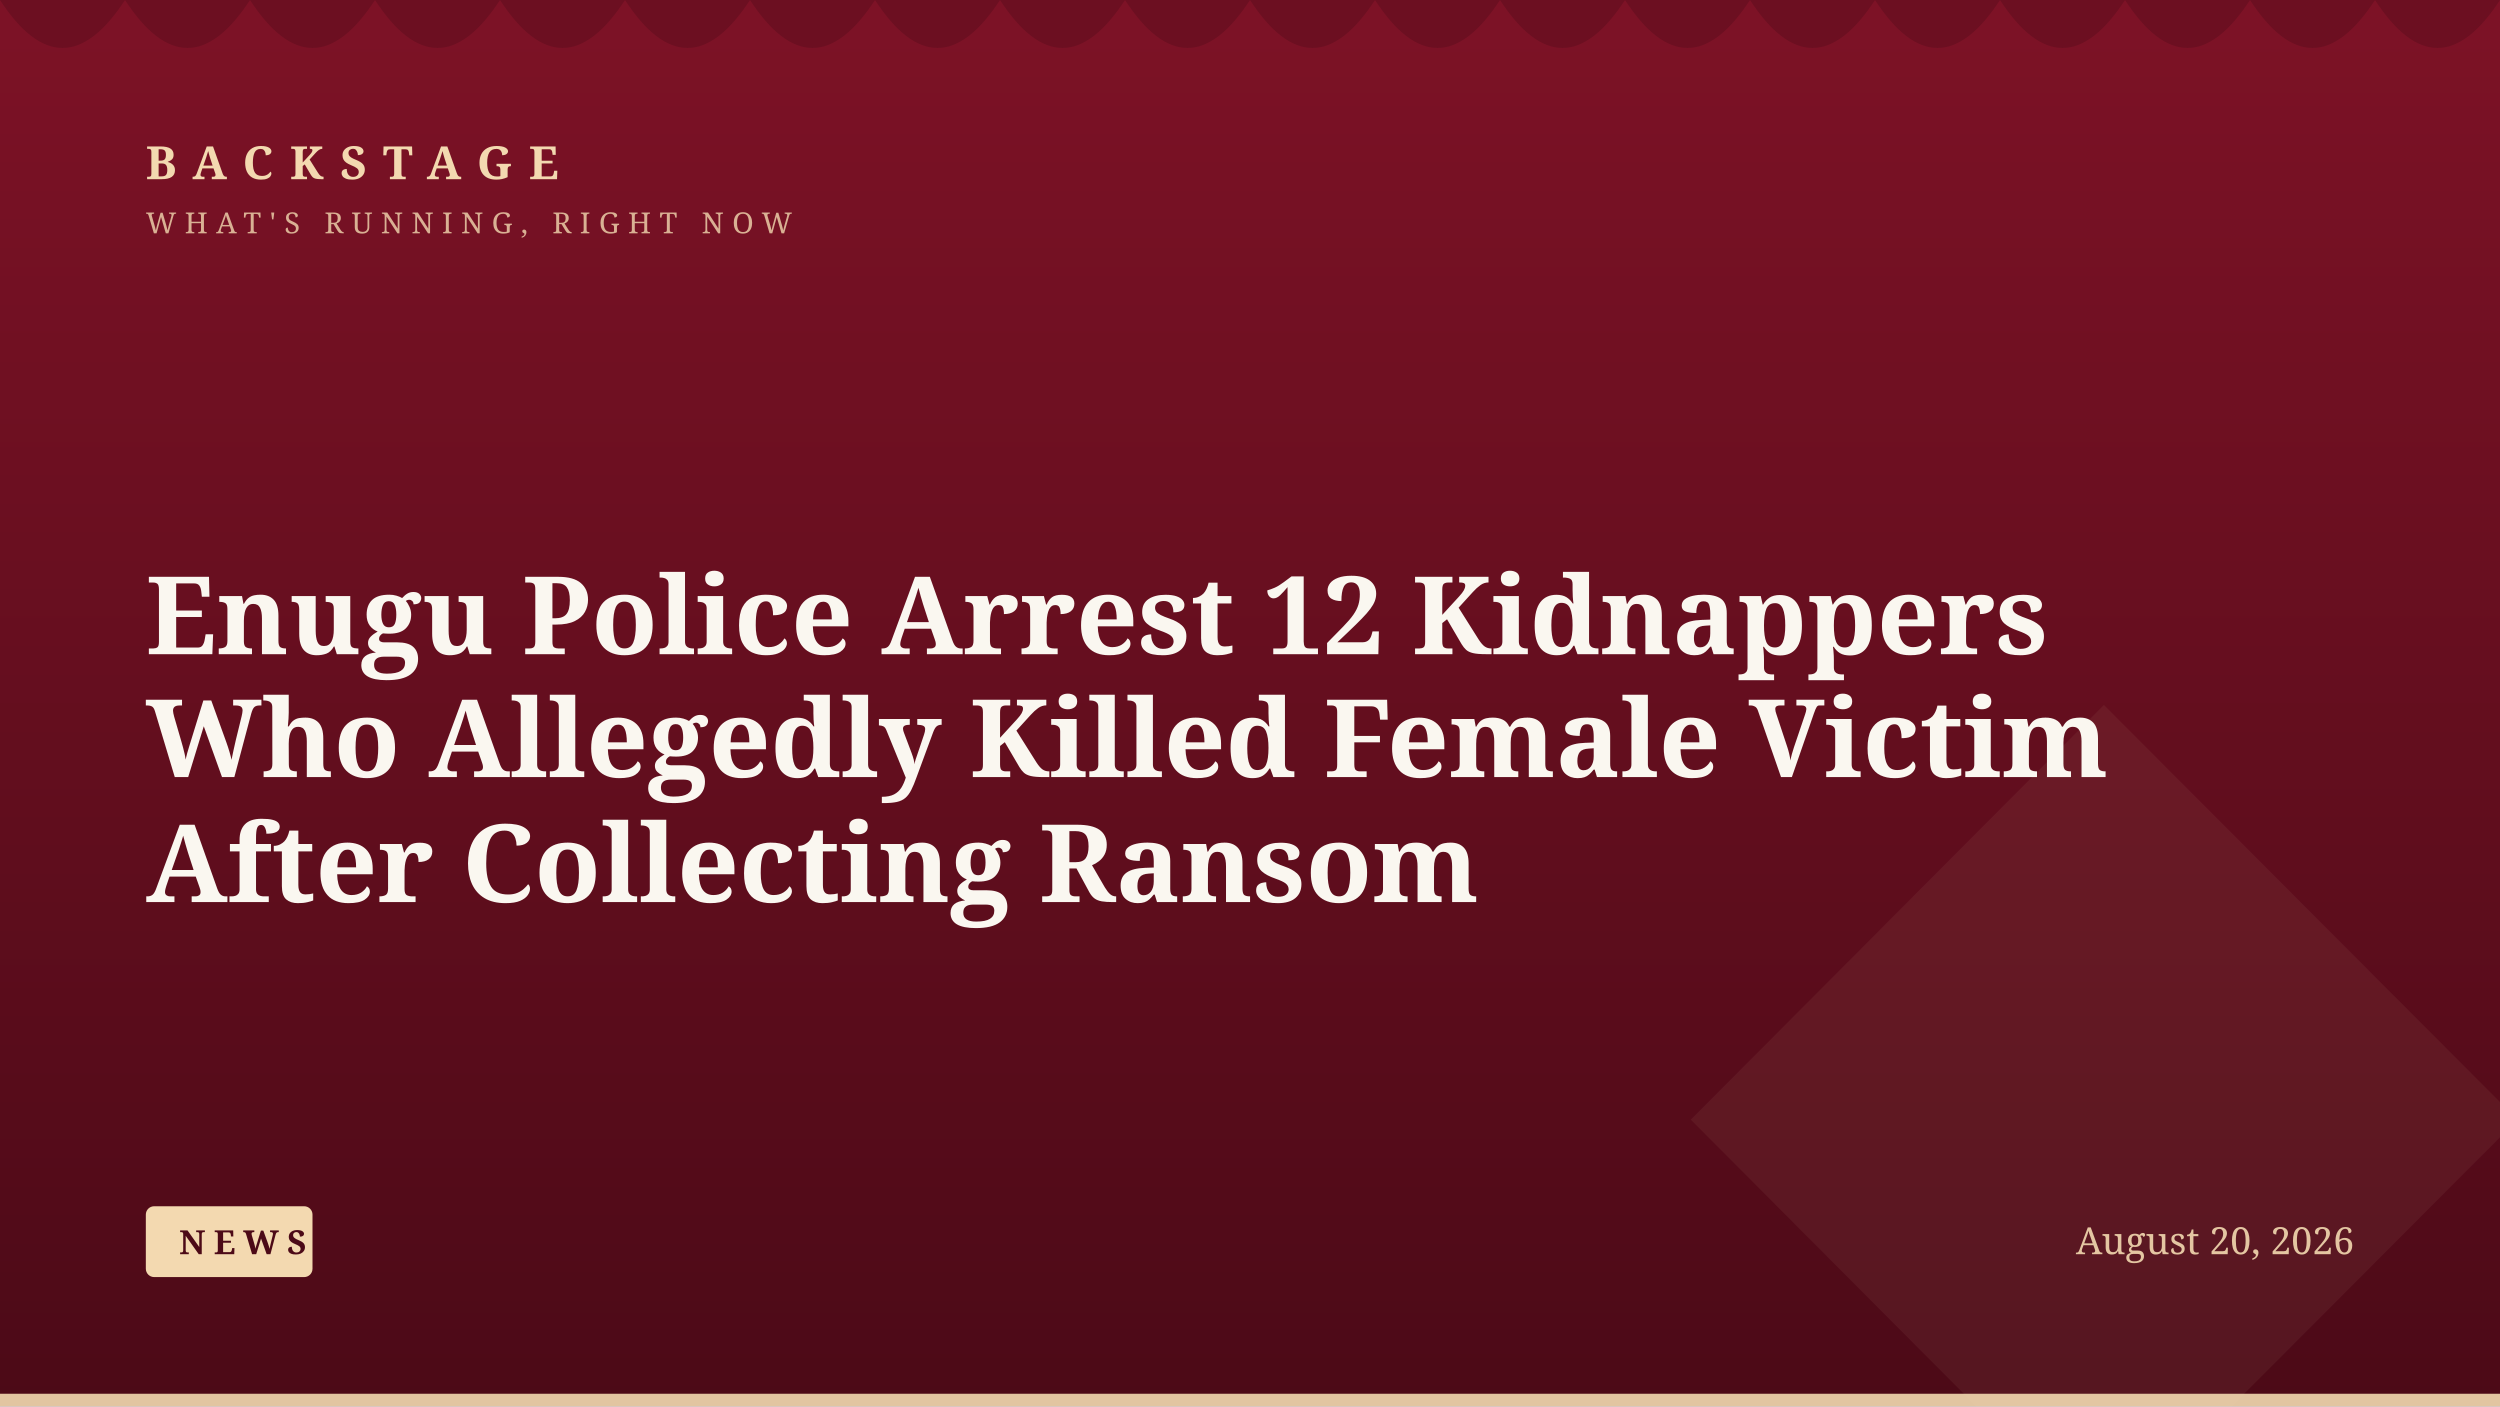
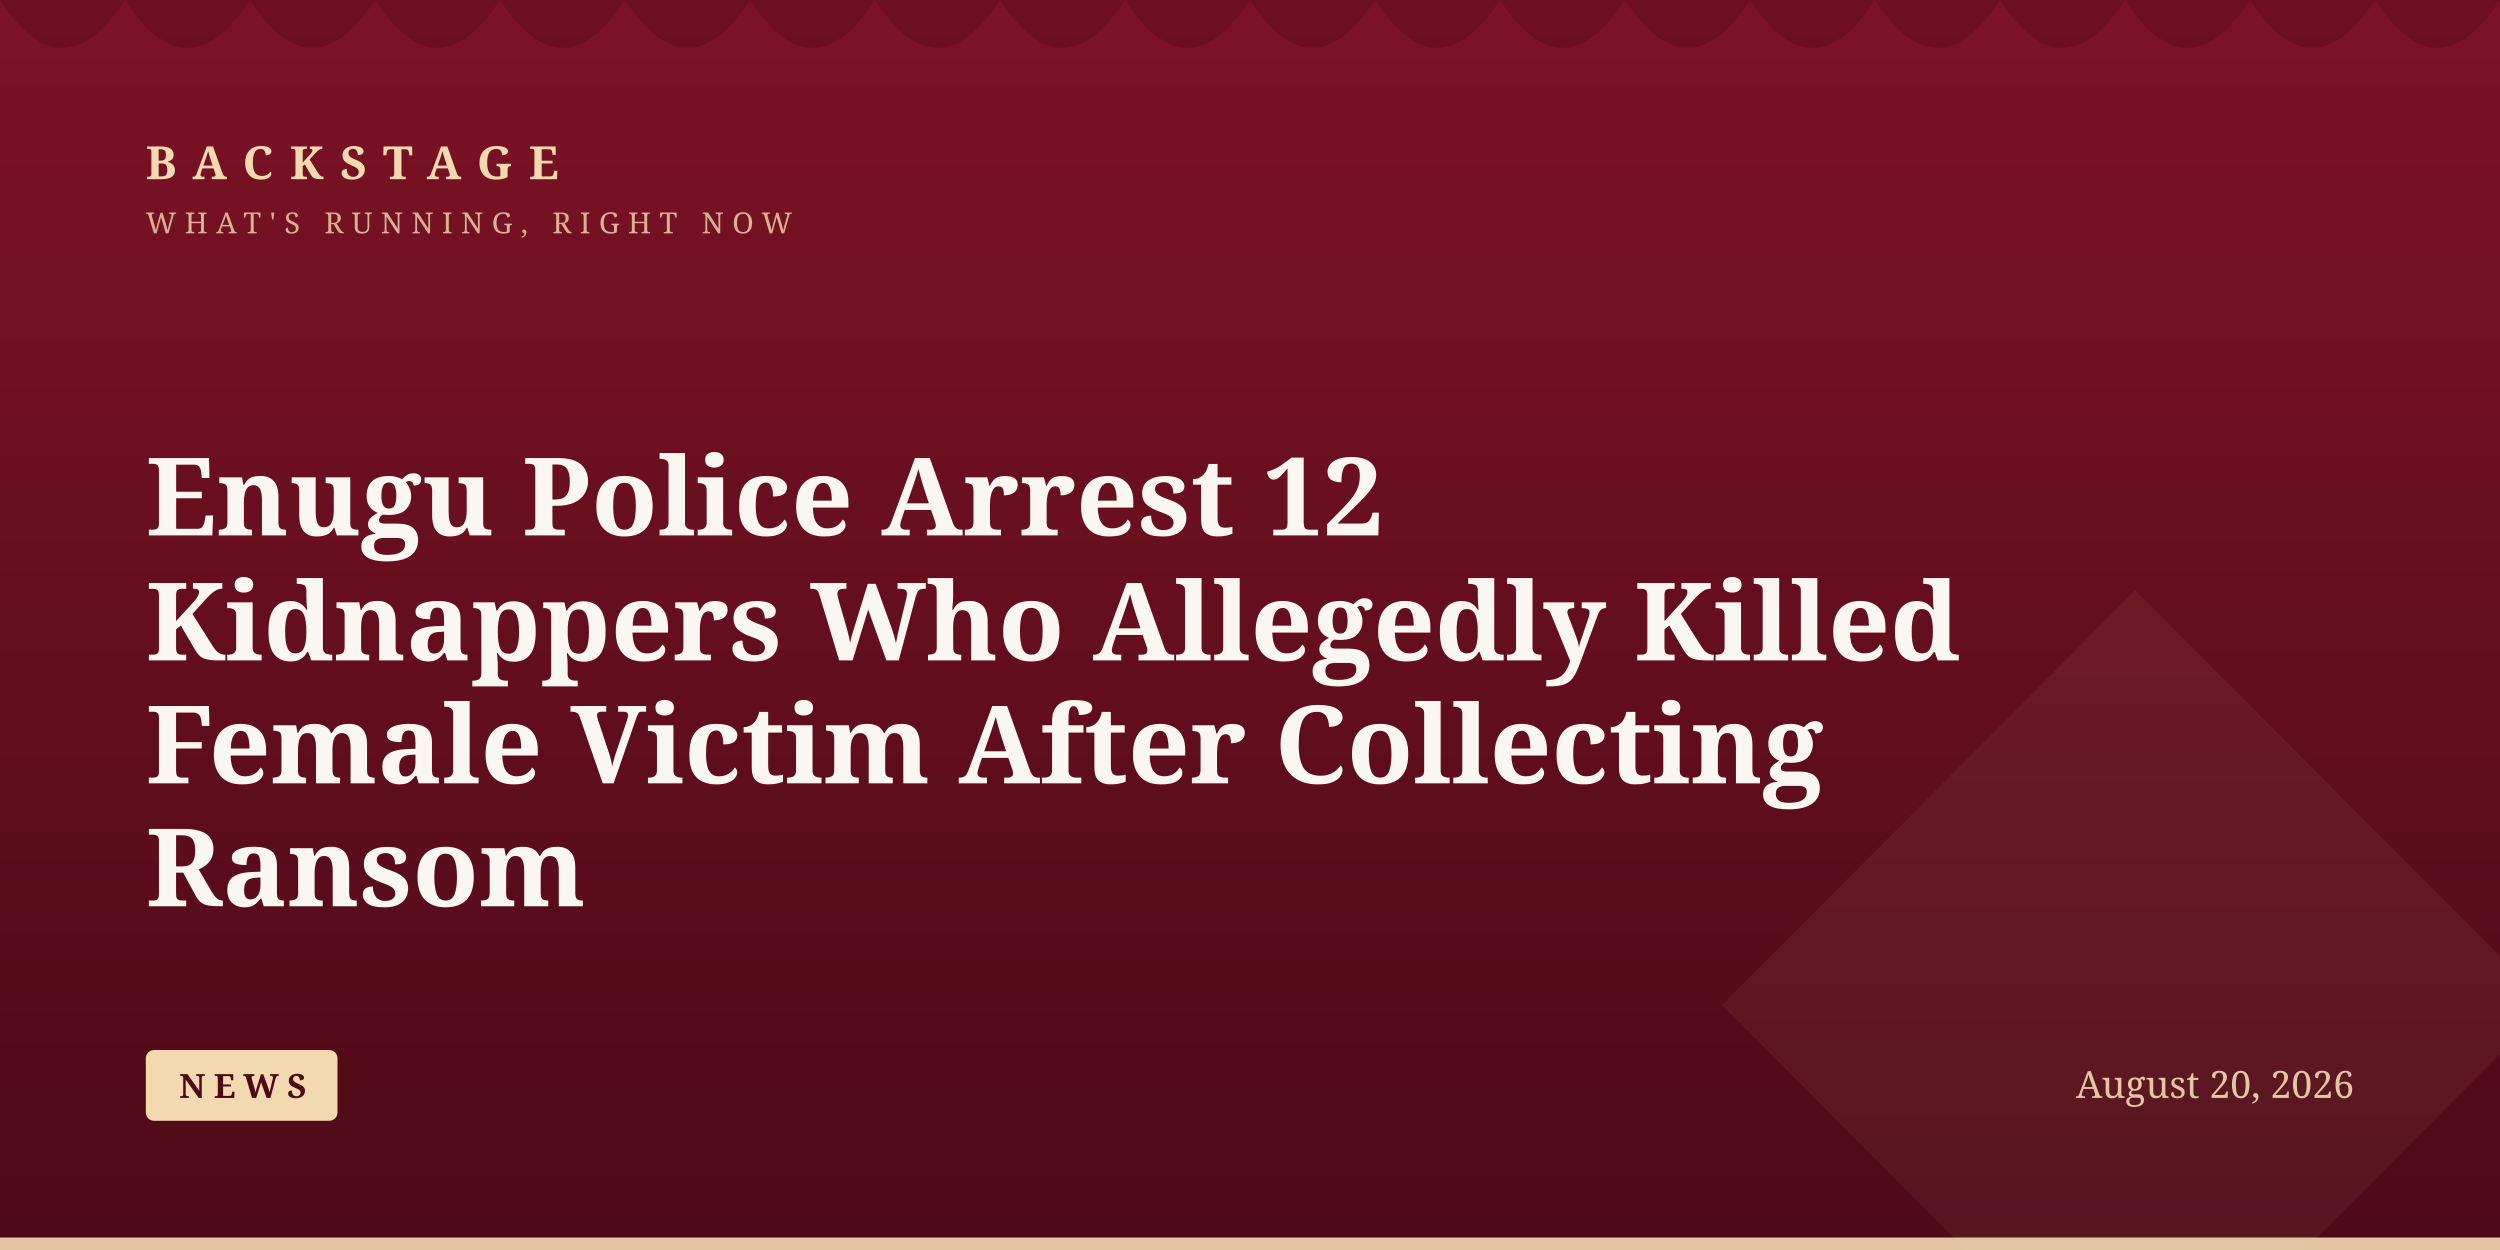
- <svg xmlns="http://www.w3.org/2000/svg" viewBox="0 0 1200 675" width="1200" height="675" font-family="Georgia, 'Roboto Slab', serif">
+ <svg xmlns="http://www.w3.org/2000/svg" viewBox="0 0 1200 600" width="1200" height="600" font-family="Georgia, 'Roboto Slab', serif">
  <defs>
    <linearGradient id="g" x1="0" y1="0" x2="0" y2="1">
      <stop offset="0" stop-color="#7D1226" />
      <stop offset="1" stop-color="#4c0a17" />
    </linearGradient>
  </defs>
-   <rect width="1200" height="675" fill="url(#g)" />
+   <rect width="1200" height="600" fill="url(#g)" />
  <path d="M 0 0 Q 30 46 60 0 Z" fill="#4c0a17" opacity="0.35" />
  <path d="M 60 0 Q 90 46 120 0 Z" fill="#4c0a17" opacity="0.35" />
  <path d="M 120 0 Q 150 46 180 0 Z" fill="#4c0a17" opacity="0.35" />
  <path d="M 180 0 Q 210 46 240 0 Z" fill="#4c0a17" opacity="0.35" />
  <path d="M 240 0 Q 270 46 300 0 Z" fill="#4c0a17" opacity="0.35" />
  <path d="M 300 0 Q 330 46 360 0 Z" fill="#4c0a17" opacity="0.35" />
  <path d="M 360 0 Q 390 46 420 0 Z" fill="#4c0a17" opacity="0.35" />
  <path d="M 420 0 Q 450 46 480 0 Z" fill="#4c0a17" opacity="0.35" />
  <path d="M 480 0 Q 510 46 540 0 Z" fill="#4c0a17" opacity="0.35" />
  <path d="M 540 0 Q 570 46 600 0 Z" fill="#4c0a17" opacity="0.35" />
  <path d="M 600 0 Q 630 46 660 0 Z" fill="#4c0a17" opacity="0.35" />
  <path d="M 660 0 Q 690 46 720 0 Z" fill="#4c0a17" opacity="0.35" />
  <path d="M 720 0 Q 750 46 780 0 Z" fill="#4c0a17" opacity="0.35" />
  <path d="M 780 0 Q 810 46 840 0 Z" fill="#4c0a17" opacity="0.35" />
  <path d="M 840 0 Q 870 46 900 0 Z" fill="#4c0a17" opacity="0.35" />
  <path d="M 900 0 Q 930 46 960 0 Z" fill="#4c0a17" opacity="0.35" />
  <path d="M 960 0 Q 990 46 1020 0 Z" fill="#4c0a17" opacity="0.35" />
  <path d="M 1020 0 Q 1050 46 1080 0 Z" fill="#4c0a17" opacity="0.35" />
  <path d="M 1080 0 Q 1110 46 1140 0 Z" fill="#4c0a17" opacity="0.35" />
  <path d="M 1140 0 Q 1170 46 1200 0 Z" fill="#4c0a17" opacity="0.35" />
-   <text x="1010" y="525" font-size="520" fill="#f3d9b0" opacity="0.06" text-anchor="middle" dominant-baseline="middle">◆</text>
+   <text x="1025" y="470" font-size="520" fill="#f3d9b0" opacity="0.06" text-anchor="middle" dominant-baseline="middle">◆</text>
  <text x="70" y="86" font-size="22" letter-spacing="8" fill="#f3d9b0" font-weight="bold">BACKSTAGE</text>
  <text x="70" y="112" font-size="14" letter-spacing="4" fill="#f3d9b0" opacity="0.8">WHAT'S RUNNING, RIGHT NOW</text>
  <text font-size="52" font-weight="bold" fill="#faf7f0">
-     <tspan x="70" y="314">Enugu Police Arrest 12 Kidnappers</tspan>
-     <tspan x="70" y="373">Who Allegedly Killed Female Victim</tspan>
-     <tspan x="70" y="433">After Collecting Ransom</tspan>
+     <tspan x="70" y="257">Enugu Police Arrest 12</tspan>
+     <tspan x="70" y="317">Kidnappers Who Allegedly Killed</tspan>
+     <tspan x="70" y="376">Female Victim After Collecting</tspan>
+     <tspan x="70" y="435">Ransom</tspan>
  </text>
-   <rect x="70" y="579" width="80" height="34" rx="4" fill="#f3d9b0" />
-   <text x="86" y="602" font-size="16" letter-spacing="4" fill="#4c0a17" font-weight="bold">NEWS</text>
-   <text x="1130" y="602" font-size="18" fill="#f3d9b0" text-anchor="end" opacity="0.9">August 20, 2026</text>
-   <rect x="0" y="669" width="1200" height="6" fill="#f3d9b0" opacity="0.9" />
+   <rect x="70" y="504" width="92" height="34" rx="4" fill="#f3d9b0" />
+   <text x="86" y="527" font-size="16" letter-spacing="4" fill="#4c0a17" font-weight="bold">NEWS</text>
+   <text x="1130" y="527" font-size="18" fill="#f3d9b0" text-anchor="end" opacity="0.9">August 20, 2026</text>
+   <rect x="0" y="594" width="1200" height="6" fill="#f3d9b0" opacity="0.9" />
</svg>
